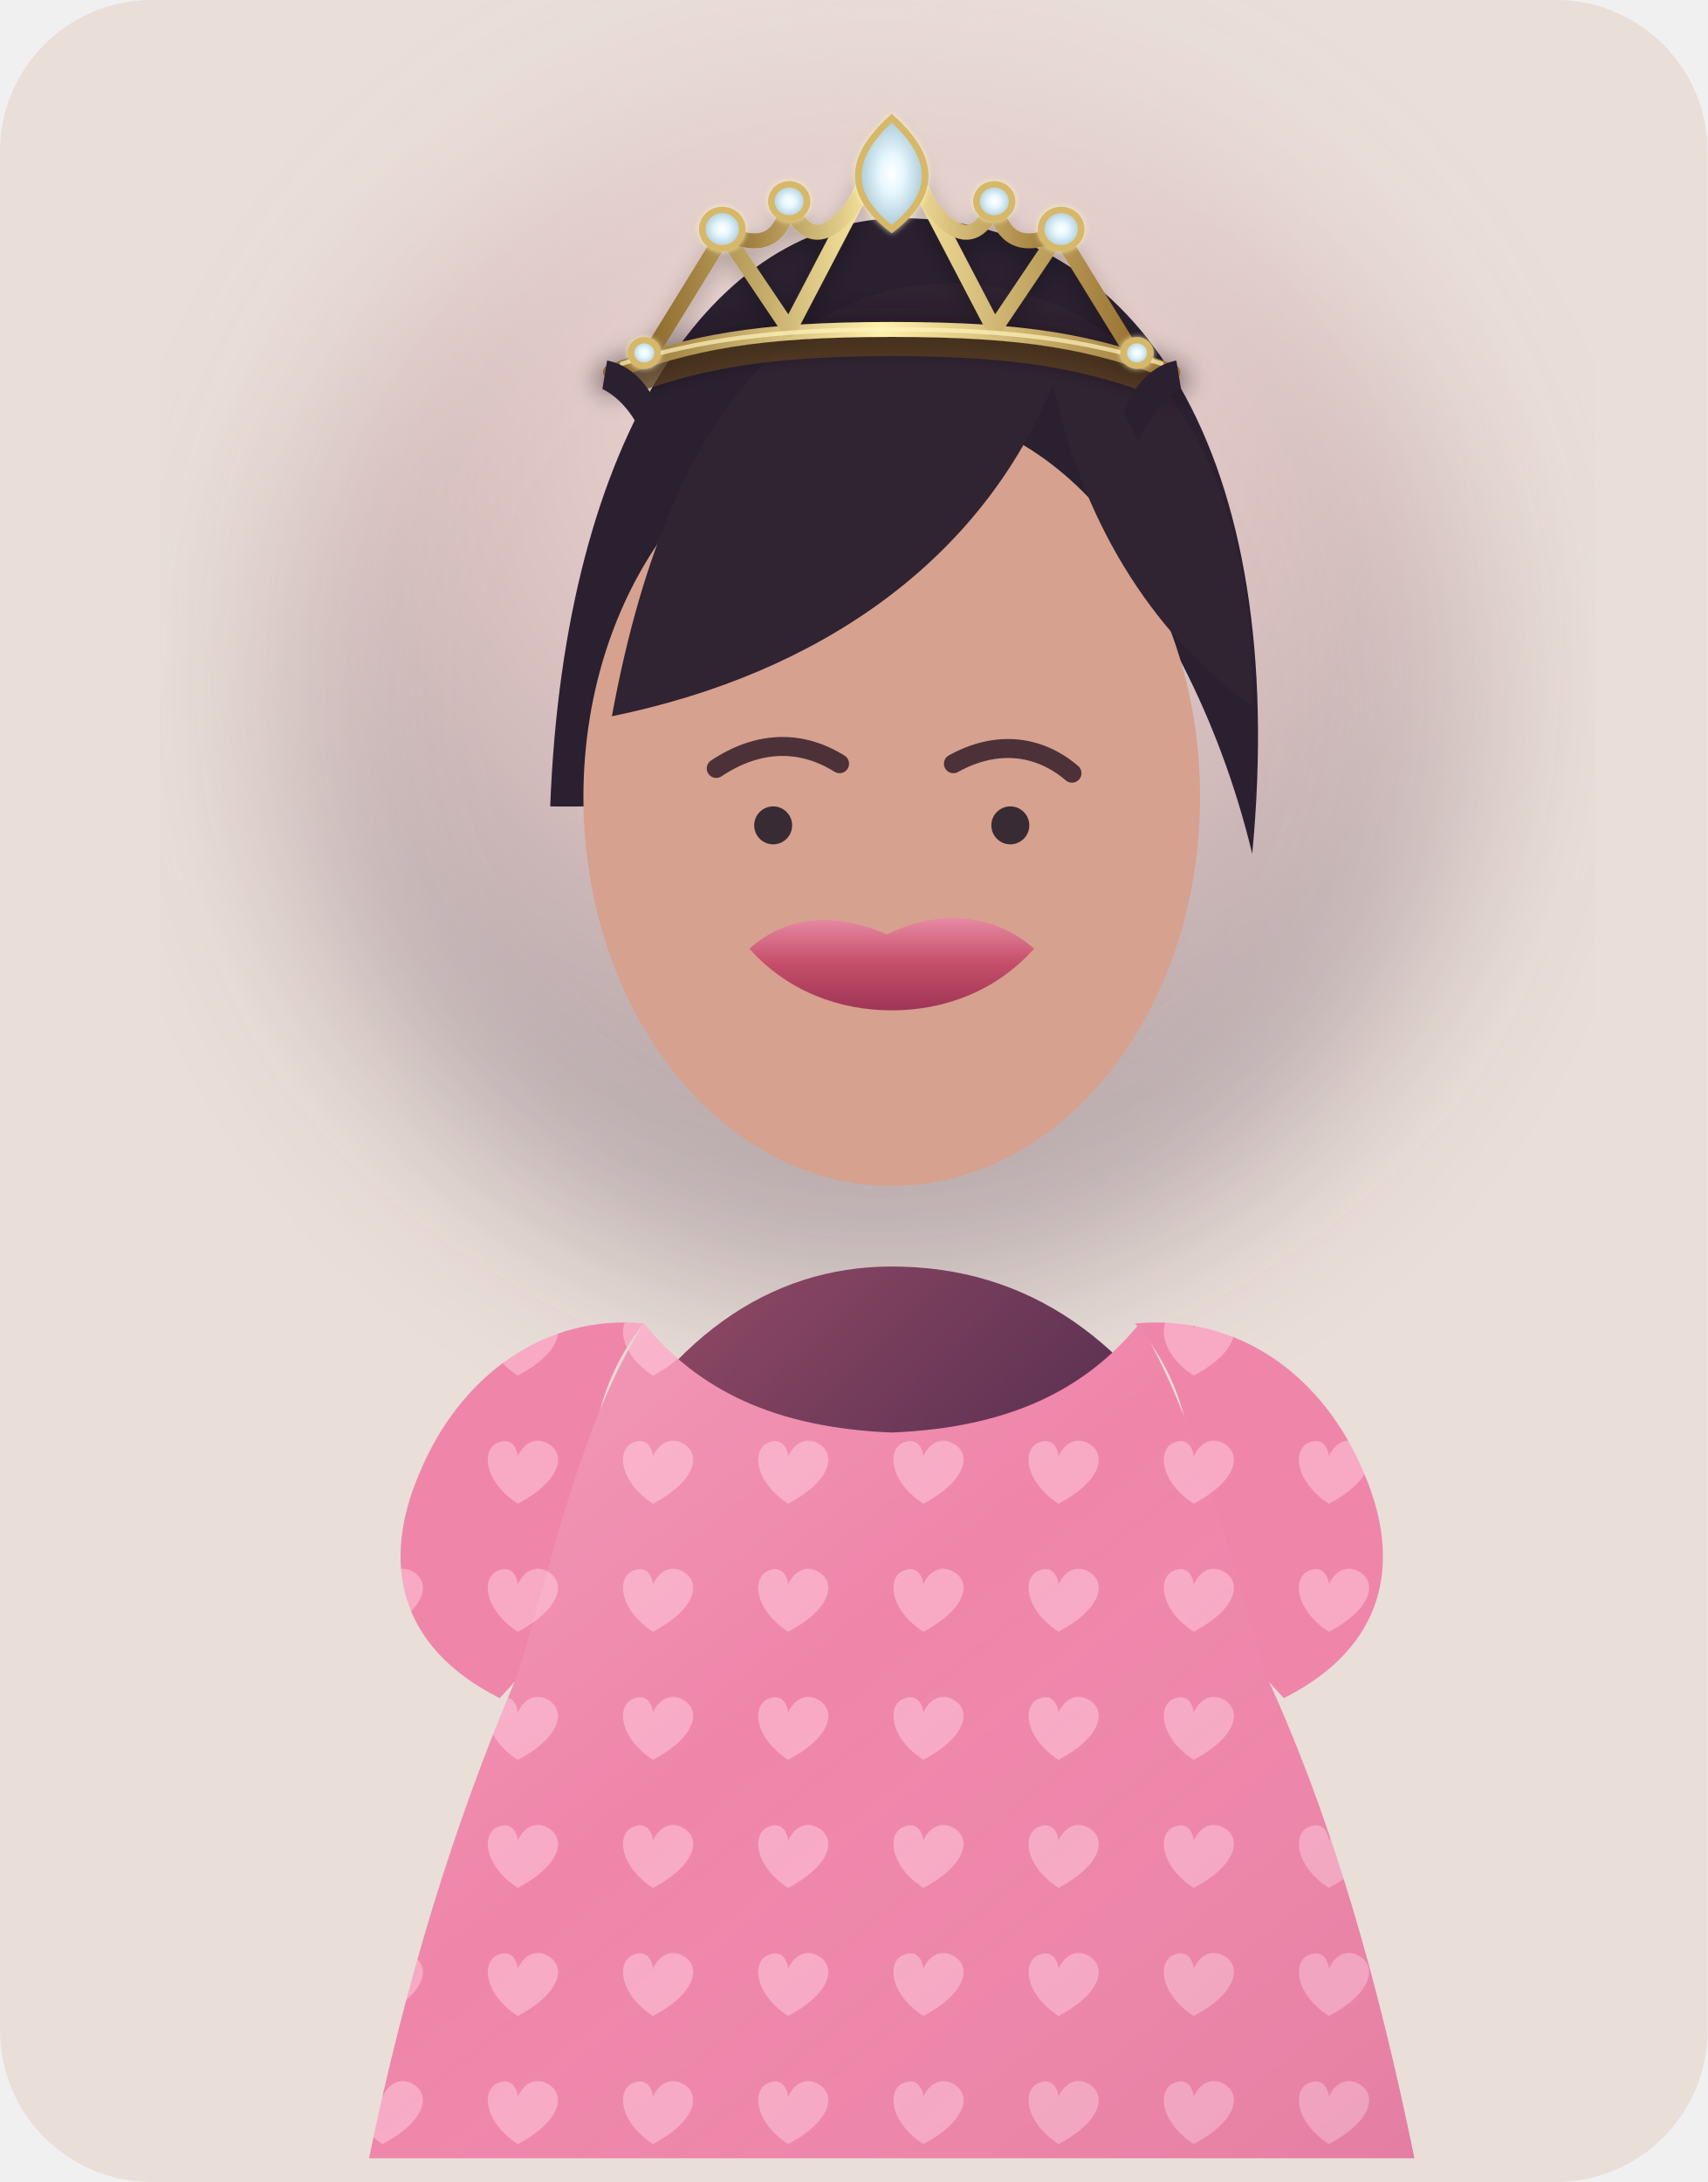
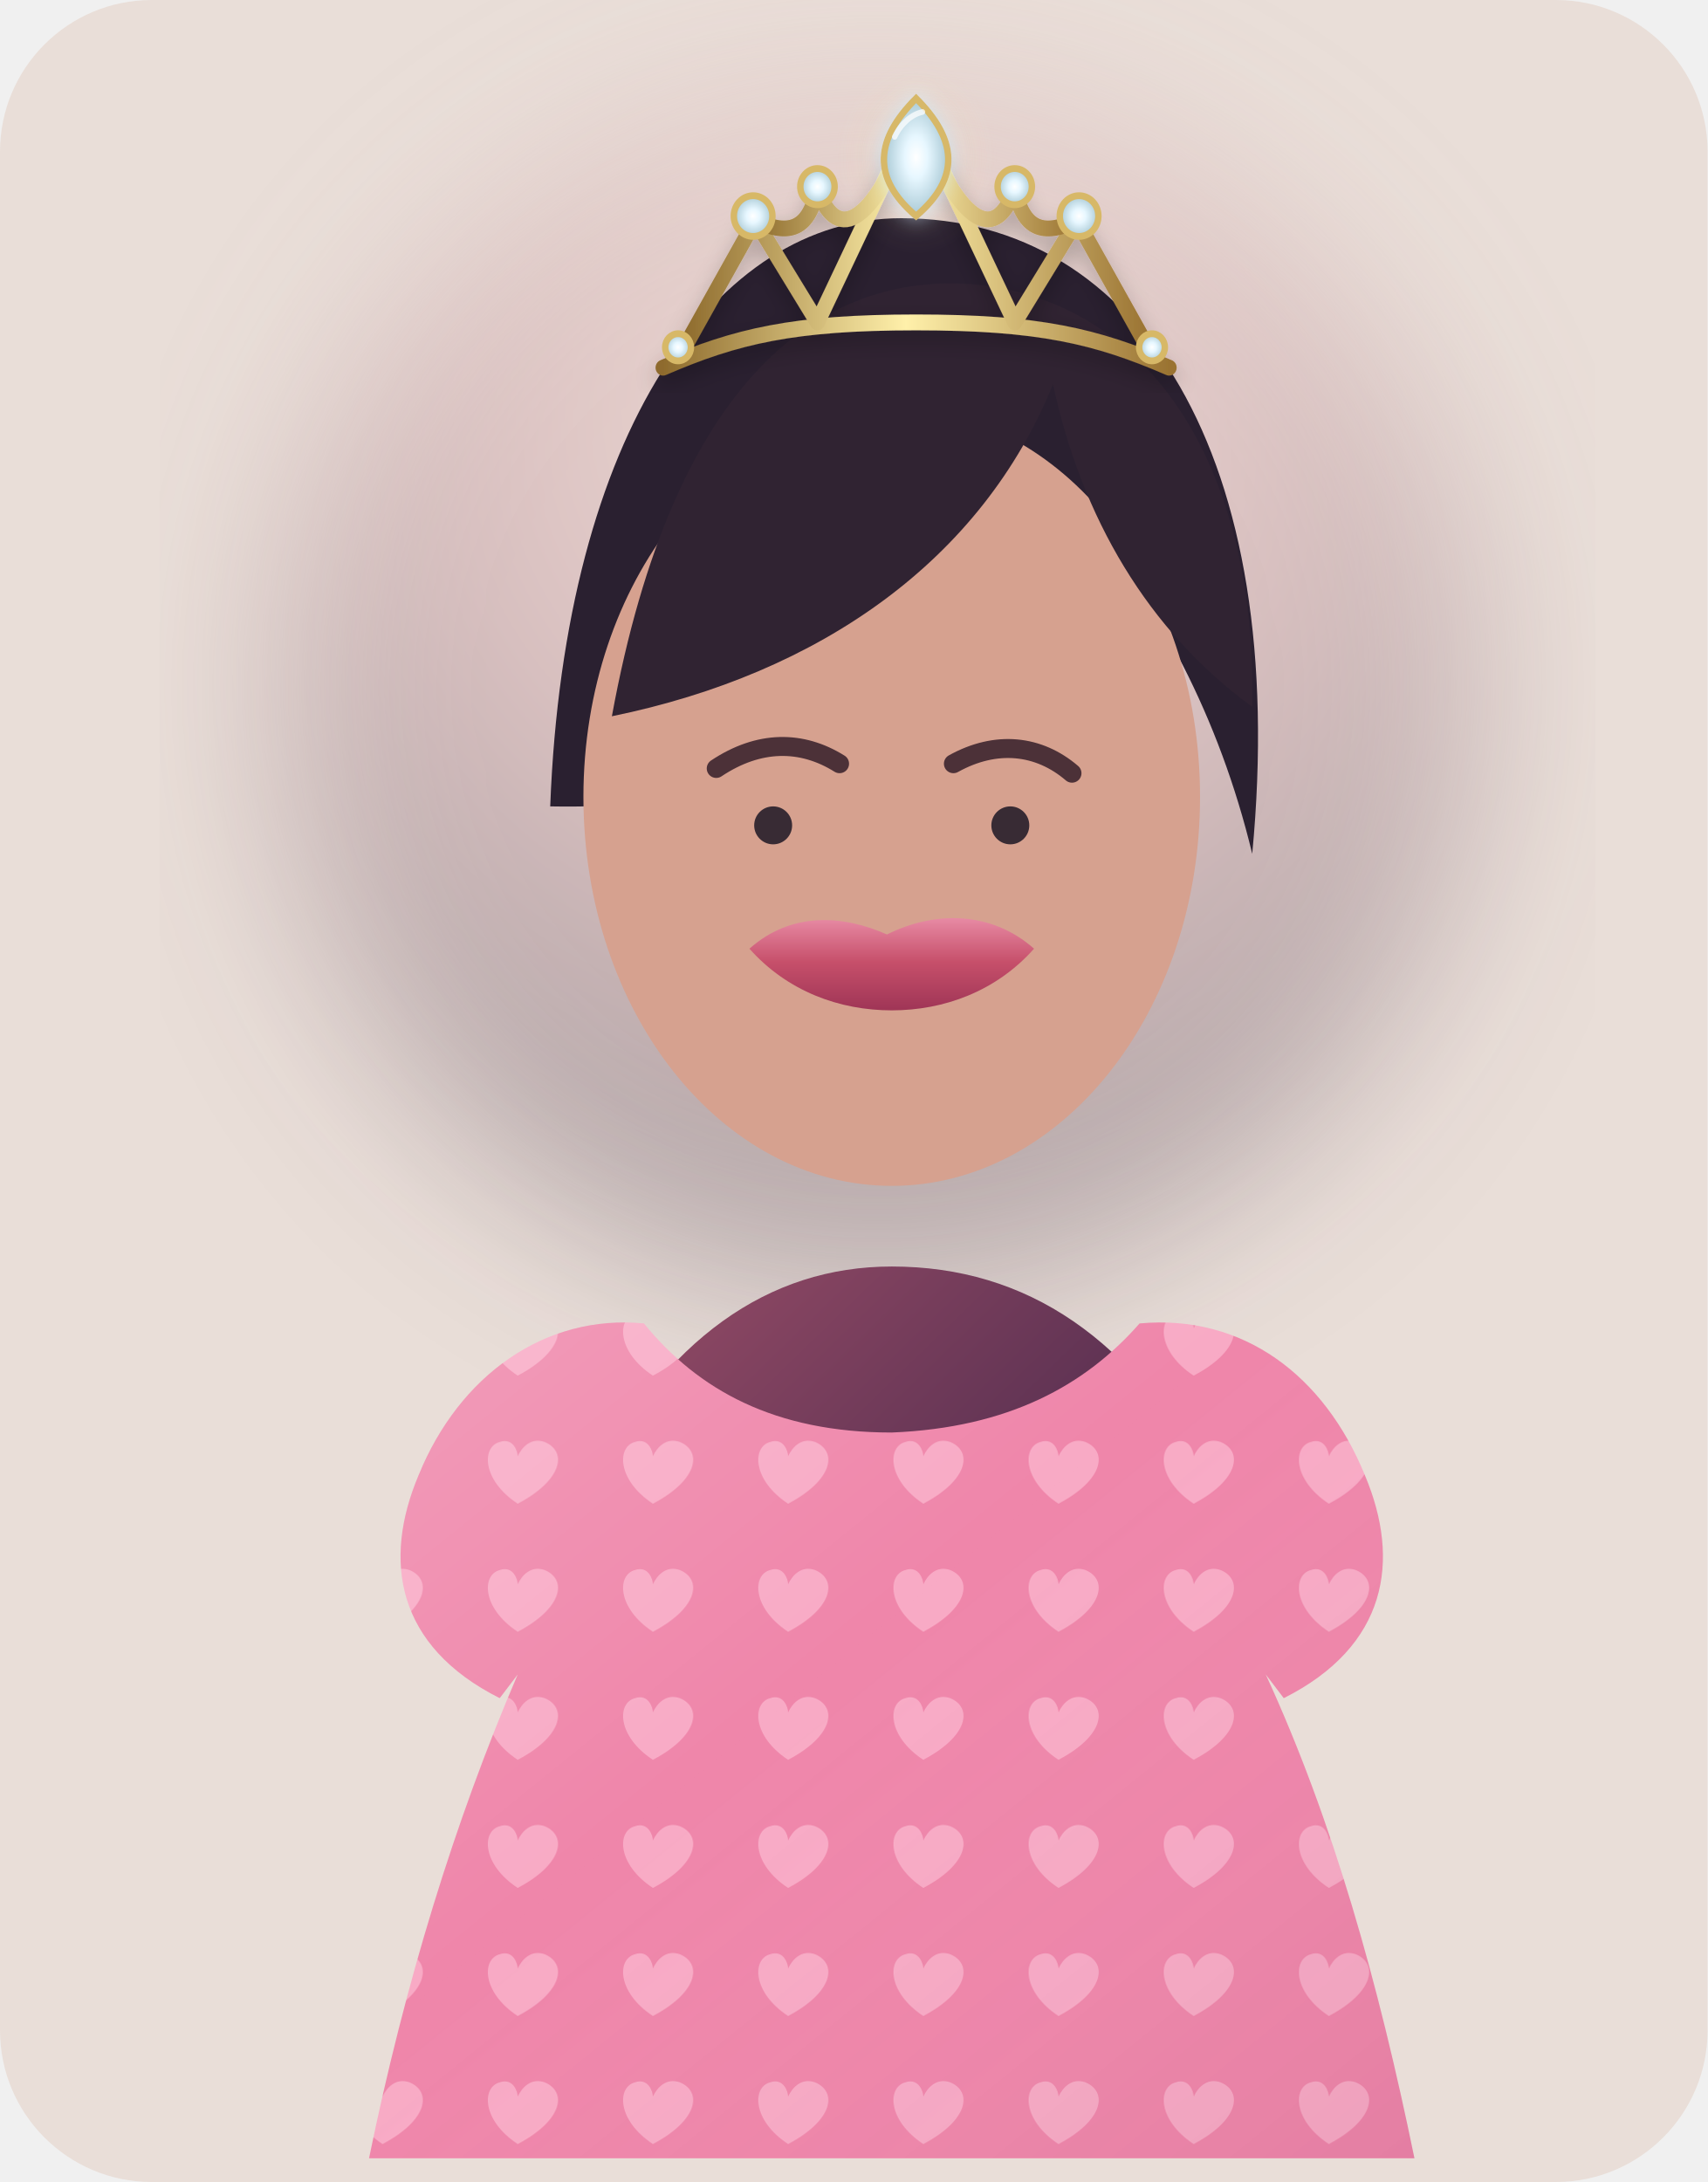
<svg xmlns="http://www.w3.org/2000/svg" viewBox="0 0 360 460" width="360" height="460">
  <defs>
+     <style>
+       .mainJewelHalo {
+         animation: jewelHaloPulse 4.8s ease-in-out infinite;
+         transform-box: fill-box;
+         transform-origin: center;
+       }
+       .mainJewelSparkle {
+         animation: jewelSparklePulse 4.2s ease-in-out infinite;
+         filter: drop-shadow(0 0 4px rgba(255, 244, 188, 1));
+         transform-box: fill-box;
+         transform-origin: center;
+       }
+       .mainJewelSparkleSecondary {
+         animation: jewelSecondarySparklePulse 4.2s ease-in-out infinite;
+         filter: drop-shadow(0 0 3.5px rgba(238, 250, 255, .95));
+         transform-box: fill-box;
+         transform-origin: center;
+       }
+       @keyframes jewelHaloPulse {
+         0%, 100% { opacity: .34; transform: scale(.96); }
+         50% { opacity: .52; transform: scale(1.04); }
+       }
+       @keyframes jewelSparklePulse {
+         0%, 38%, 84%, 100% { opacity: 0; transform: scale(1) rotate(-8deg); }
+         44% { opacity: .55; transform: scale(1.4) rotate(-3deg); }
+         52% { opacity: 1; transform: scale(1.98) rotate(0); }
+         66% { opacity: .78; transform: scale(1.51) rotate(3deg); }
+       }
+       @keyframes jewelSecondarySparklePulse {
+         0%, 42%, 86%, 100% { opacity: 0; transform: scale(1.05) rotate(-7deg); }
+         48% { opacity: .5; transform: scale(1.35) rotate(-3deg); }
+         56% { opacity: .95; transform: scale(1.8) rotate(0); }
+         70% { opacity: .68; transform: scale(1.39) rotate(3deg); }
+       }
+       @media (prefers-reduced-motion: reduce) {
+         .mainJewelHalo,
+         .mainJewelSparkle,
+         .mainJewelSparkleSecondary {
+           animation: none;
+         }
+         .mainJewelSparkle {
+           opacity: 1;
+           transform: scale(1.5);
+         }
+         .mainJewelSparkleSecondary {
+           opacity: .78;
+           transform: scale(1.4);
+         }
+       }
+     </style>
    <radialGradient id="portraitGlow" cx="50%" cy="26%" r="70%">
      <stop offset="0" stop-color="#f9d9d1" />
      <stop offset=".48" stop-color="#be8692" />
      <stop offset="1" stop-color="#34263b" />
    </radialGradient>
    <linearGradient id="portraitDress" x1="0" y1="0" x2="1" y2="1">
      <stop stop-color="#a6536c" />
      <stop offset=".55" stop-color="#4a294c" />
      <stop offset="1" stop-color="#1e1831" />
    </linearGradient>
    <linearGradient id="lipGloss" x1="0" y1="0" x2="0" y2="1">
      <stop stop-color="#e78aa4" />
      <stop offset=".48" stop-color="#c64f6a" />
      <stop offset="1" stop-color="#9f3556" />
    </linearGradient>
    <linearGradient id="dressSheen" x1="0" y1="0" x2="1" y2="1">
      <stop stop-color="#fff" stop-opacity=".34" />
      <stop offset=".42" stop-color="#fff" stop-opacity="0" />
      <stop offset="1" stop-color="#6f3155" stop-opacity=".16" />
    </linearGradient>
    <pattern id="hearts" width="30" height="27" patternUnits="userSpaceOnUse">
      <rect width="30" height="27" fill="#ef86aa" />
      <path d="M15 20C7 15 7 8 11 7c3-1 4 2 4 3 1-2 3-4 6-3 5 2 4 8-6 13Z" fill="#ffc5d9" opacity=".58" />
    </pattern>
    <linearGradient id="gold" x1="0" x2="1">
      <stop stop-color="#8e6b2d" />
      <stop offset=".48" stop-color="#fff0aa" />
      <stop offset="1" stop-color="#9a7332" />
    </linearGradient>
    <radialGradient id="diamond">
      <stop stop-color="#fff" />
      <stop offset=".35" stop-color="#e7f7ff" />
      <stop offset="1" stop-color="#a9c9d5" />
    </radialGradient>
+     <radialGradient id="mainJewelHalo">
+       <stop stop-color="#f9feff" stop-opacity=".62" />
+       <stop offset=".36" stop-color="#ccefff" stop-opacity=".3" />
+       <stop offset=".7" stop-color="#fff0aa" stop-opacity=".12" />
+       <stop offset="1" stop-color="#fff0aa" stop-opacity="0" />
+     </radialGradient>
    <filter id="portraitBlur">
      <feGaussianBlur stdDeviation="18" />
    </filter>
    <filter id="crownShadow">
      <feDropShadow dx="0" dy="4" stdDeviation="5" flood-opacity=".24" />
    </filter>
-     <filter id="crownContactShadow" x="-20%" y="-100%" width="140%" height="300%">
-       <feGaussianBlur stdDeviation="2.2" />
-     </filter>
-     <filter id="crownGemDepth" x="-60%" y="-60%" width="220%" height="240%">
-       <feDropShadow dx="0" dy="2" stdDeviation="2" flood-color="#6d4b20" flood-opacity=".36" />
-       <feDropShadow dx="0" dy="0" stdDeviation="1.2" flood-color="#fff8c9" flood-opacity=".8" />
+     <filter id="mainJewelGlow" x="-100%" y="-80%" width="300%" height="260%">
+       <feDropShadow dx="0" dy="0" stdDeviation="4.5" flood-color="#d8f5ff" flood-opacity=".7" />
    </filter>
    <clipPath id="neckOnly">
      <rect x="116" y="252" width="144" height="86" />
    </clipPath>
  </defs>
  <rect width="360" height="460" rx="32" fill="#e9ded8" />
  <circle cx="185" cy="145" r="126" fill="url(#portraitGlow)" opacity=".32" filter="url(#portraitBlur)" />
  <path d="M116 170c3-79 35-124 74-124 50 0 82 50 74 134-7-29-20-53-36-72-21 42-57 63-112 62Z" fill="#2a2030" />
  <ellipse cx="188" cy="168" rx="65" ry="82" fill="#d6a18f" />
  <path d="M129 151c13-71 44-94 77-91 37 4 59 39 58 89-22-16-36-40-42-68-15 37-49 61-93 70Z" fill="#302332" />
  <circle cx="163" cy="174" r="4" fill="#382b34" />
  <circle cx="213" cy="174" r="4" fill="#382b34" />
  <path d="M151 162c9-6 18-6 26-1M201 161c9-5 18-4 25 2" fill="none" stroke="#4c3138" stroke-width="4" stroke-linecap="round" />
  <path d="M158 200c9-8 20-7 29-3 10-5 22-5 31 3-8 9-19 13-30 13s-22-4-30-13Z" fill="url(#lipGloss)" />
  <path d="M94 455c7-127 42-188 94-188 57 0 90 61 99 188Z" fill="url(#portraitDress)" clip-path="url(#neckOnly)" />
  <g transform="translate(9.4 0) scale(.95 1)">
-     <path d="M133 279c-22-2-41 11-50 32-8 18-5 36 18 47l24-25c-7-20-4-40 8-54Z" fill="url(#hearts)" opacity="1" />
-     <path d="M242 279c23-2 42 11 51 32 8 18 5 36-18 47l-24-25c7-20 4-40-9-54Z" fill="url(#hearts)" opacity="1" />
-     <path d="M133 279c12 14 29 22 55 23 26-1 43-9 55-23 13 21 20 49 28 74 15 31 25 65 33 102H72c8-37 19-71 33-102 8-25 14-53 28-74Z" fill="url(#hearts)" opacity="1" />
-     <path d="M133 279c12 14 29 22 55 23 26-1 43-9 55-23 13 21 20 49 28 74 15 31 25 65 33 102H72c8-37 19-71 33-102 8-25 14-53 28-74Z" fill="url(#dressSheen)" opacity=".54" />
+     <path d="M133 279C145 293 162 302 188 302C214 301 231 292 243 279C266 277 284 290 293 311C301 329 298 347 275 358L271 353C286 384 296 418 304 455H72C80 418 91 384 105 353L101 358C78 347 75 329 83 311C92 290 111 277 133 279Z" fill="url(#hearts)" />
+     <path d="M133 279C145 293 162 302 188 302C214 301 231 292 243 279C266 277 284 290 293 311C301 329 298 347 275 358L271 353C286 384 296 418 304 455H72C80 418 91 384 105 353L101 358C78 347 75 329 83 311C92 290 111 277 133 279Z" fill="url(#dressSheen)" opacity=".54" />
  </g>
-   <path d="M129 80c17-8 38-11 59-11s42 3 59 11" fill="none" stroke="#160f18" stroke-width="8" stroke-linecap="round" opacity=".3" filter="url(#crownContactShadow)" />
-   <g transform="translate(112.8 15) scale(.47 .45)">
-     <path d="M42 146c32-12 62-18 118-18s86 6 118 18" fill="none" stroke="#60431f" stroke-width="11" stroke-linecap="round" opacity=".72" />
+   <g transform="translate(120.8 10.25) scale(.4521 .477)">
+     <ellipse class="mainJewelHalo" cx="160" cy="48" rx="38" ry="43" fill="url(#mainJewelHalo)" opacity=".34" />
    <g fill="none" stroke="url(#gold)" stroke-width="7" stroke-linecap="round" stroke-linejoin="round" filter="url(#crownShadow)">
-       <path d="M34 141c36-14 65-20 126-20s90 6 126 20" />
+       <path d="M42 141c34-14 61-20 118-20s84 6 118 20" />
      <path d="M52 132 85 76l29 45 46-92 46 92 29-45 33 56" />
      <path d="M85 76c16 7 25 4 29-14 8 22 24 21 46-33 22 54 38 55 46 33 4 18 13 21 29 14" />
    </g>
-     <path d="M39 137c35-11 67-16 121-16s86 5 121 16" fill="none" stroke="#fff4bd" stroke-width="2" stroke-linecap="round" opacity=".7" />
-     <g fill="url(#diamond)" stroke="#d7b867" stroke-width="3" filter="url(#crownGemDepth)">
-       <path d="M160 22c-19 18-21 35 0 52 21-17 19-34 0-52Z" />
+     <path d="M160 22c-19 18-21 35 0 52 21-17 19-34 0-52Z" fill="url(#diamond)" stroke="#d7b867" stroke-width="3" filter="url(#mainJewelGlow)" />
+     <path d="M150 39c3-6 8-10 13-11" fill="none" stroke="#fff" stroke-width="2.5" stroke-linecap="round" opacity=".72" />
+     <path class="mainJewelSparkle" d="M189 24c0 5-2 8-6 9 4 1 6 4 6 9 0-5 2-8 6-9-4-1-6-4-6-9Z" fill="#fff0a6" opacity="0" />
+     <path class="mainJewelSparkleSecondary" d="M132 38c0 3.2-1.3 5.3-4 6 2.7.7 4 2.8 4 6 0-3.2 1.3-5.3 4-6-2.7-.7-4-2.8-4-6Z" fill="#ddf8ff" opacity="0" style="animation-delay:-1.4s" />
+     <path class="mainJewelSparkleSecondary" d="M198 44c0 2.3-1 3.8-3 4 2 .4 3 1.9 3 4 0-2.1 1-3.6 3-4-2-.2-3-1.7-3-4Z" fill="#ffe38a" opacity="0" style="animation-delay:-3.1s" />
+     <g fill="url(#diamond)" stroke="#d7b867" stroke-width="3">
      <circle cx="84" cy="74" r="9" />
      <circle cx="114" cy="61" r="8" />
      <circle cx="206" cy="61" r="8" />
      <circle cx="236" cy="74" r="9" />
      <circle cx="49" cy="132" r="6" />
      <circle cx="270" cy="132" r="6" />
    </g>
  </g>
-   <path d="M128 76c5 1 9 5 11 11l-3 6c-2-5-5-9-9-11Z" fill="#2a2030" />
-   <path d="M248 76c-5 1-9 5-11 11l3 6c2-5 5-9 9-11Z" fill="#2a2030" />
</svg>
